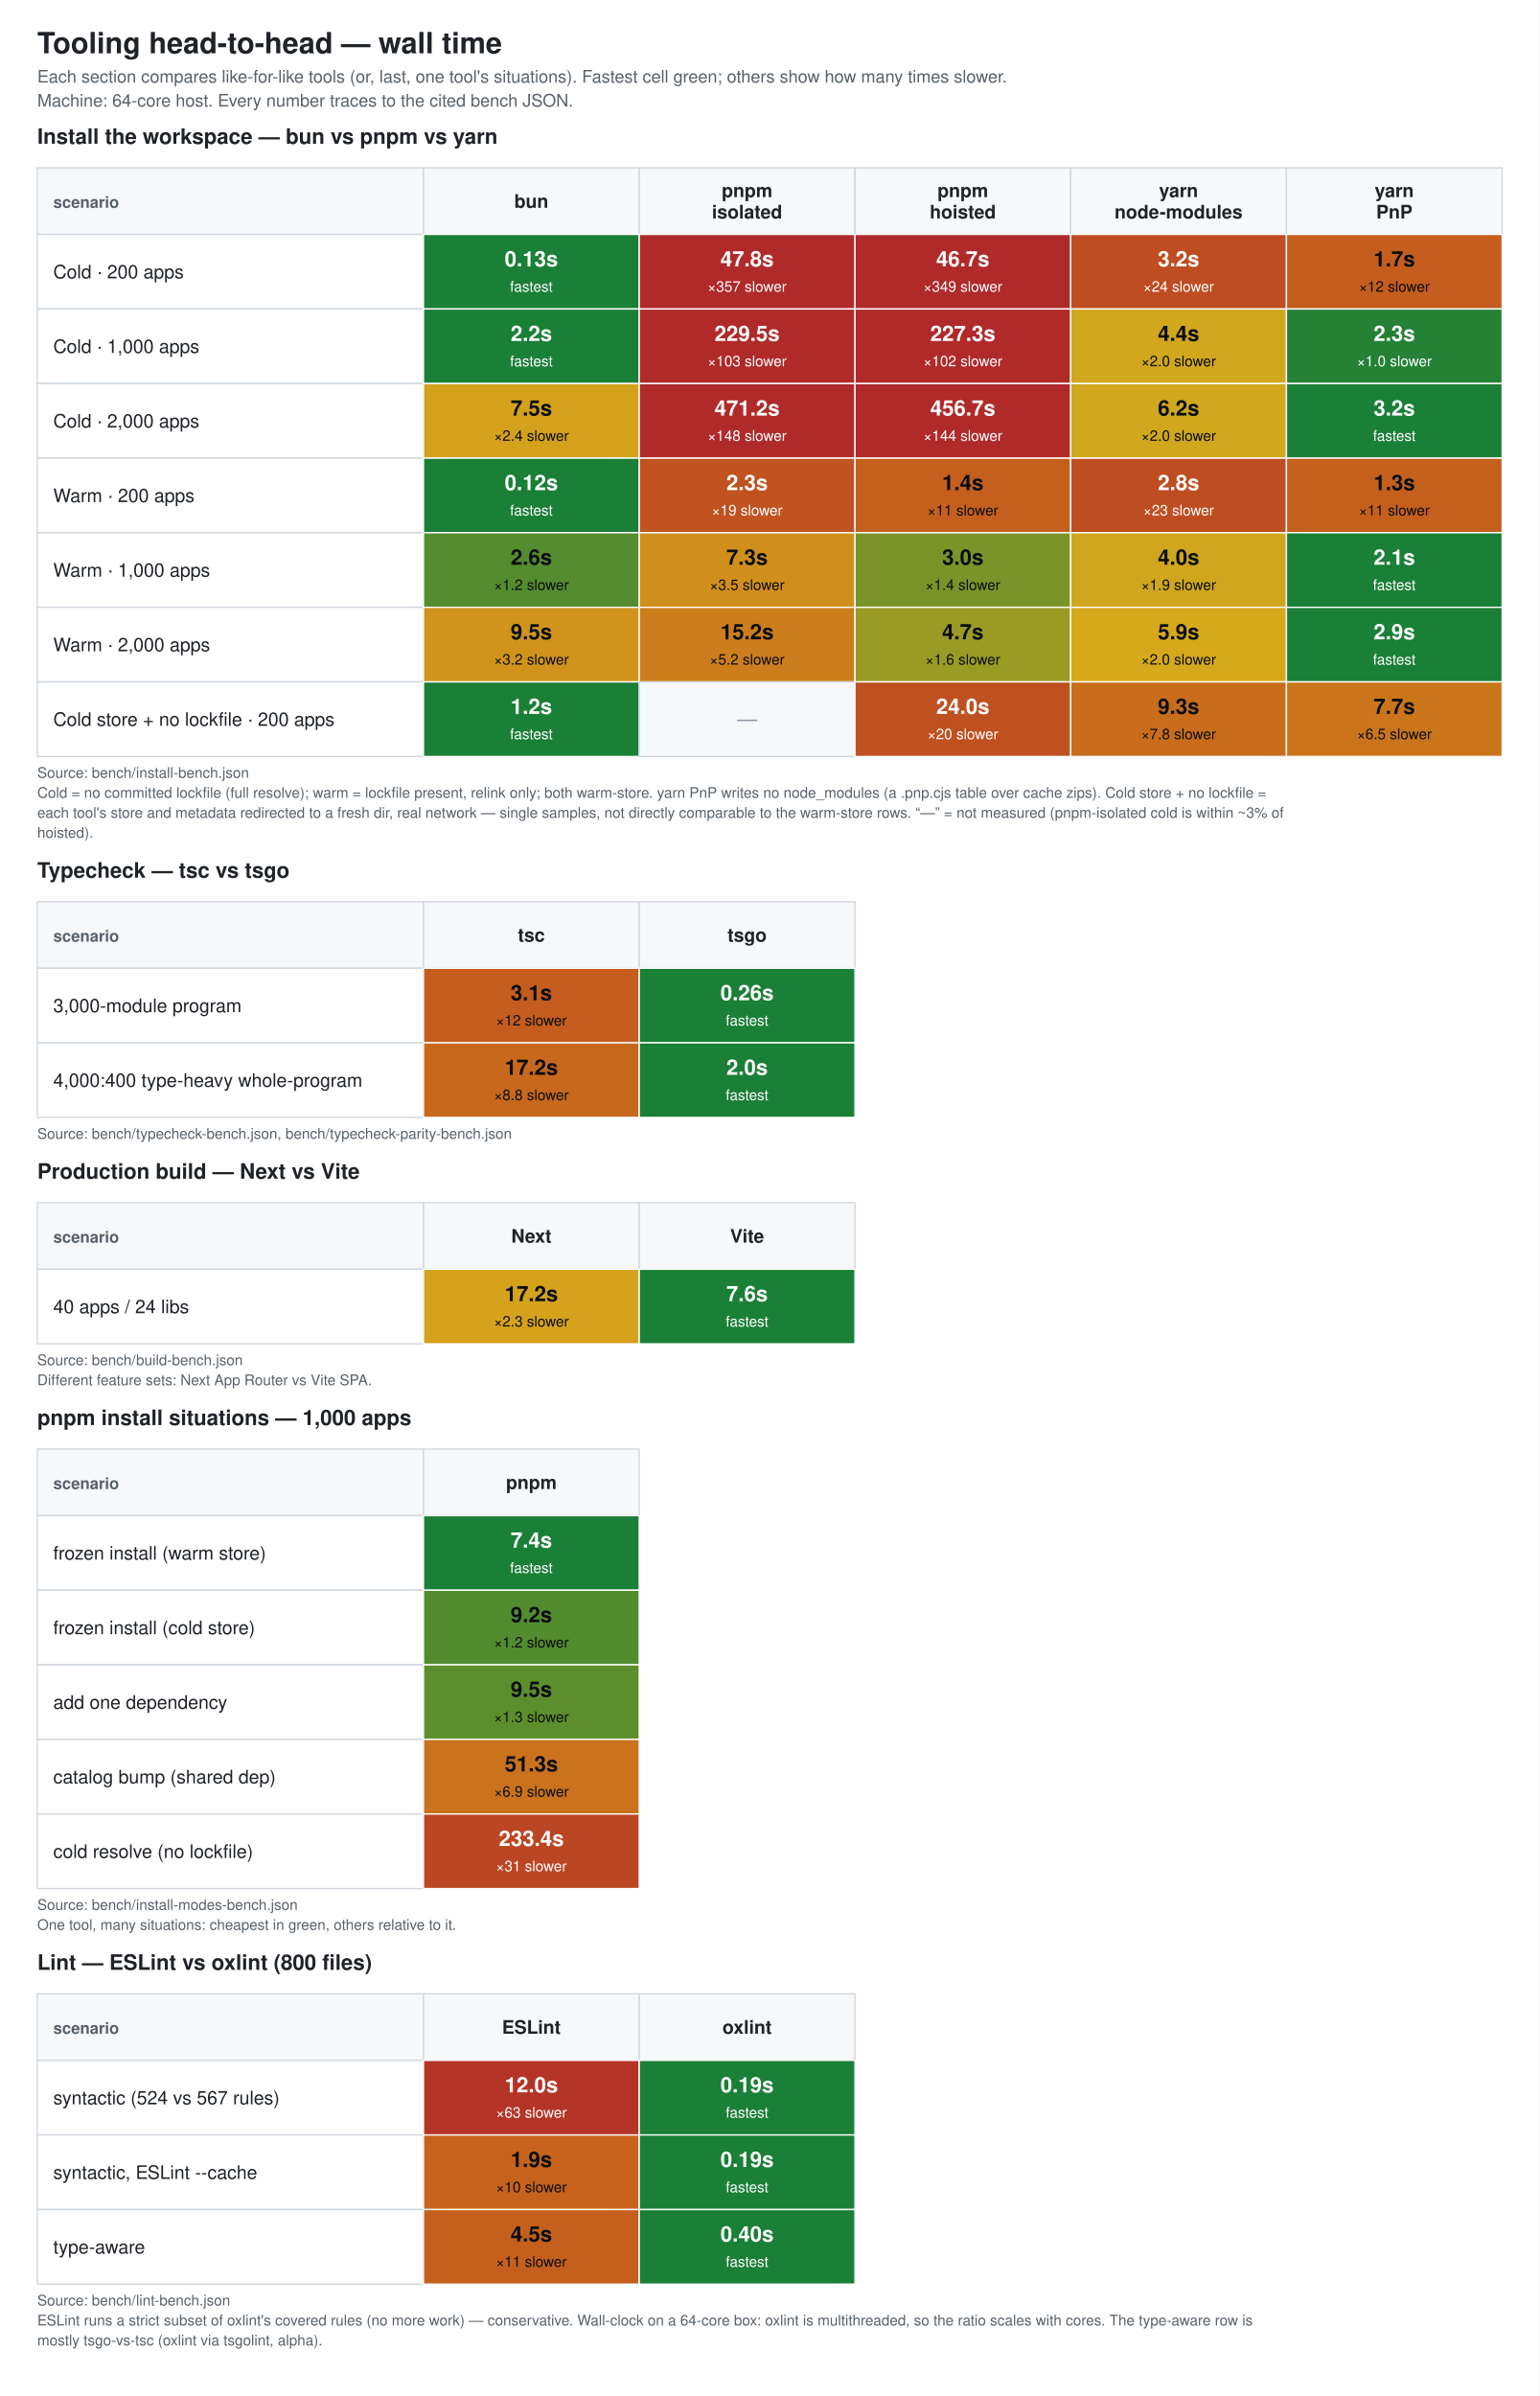
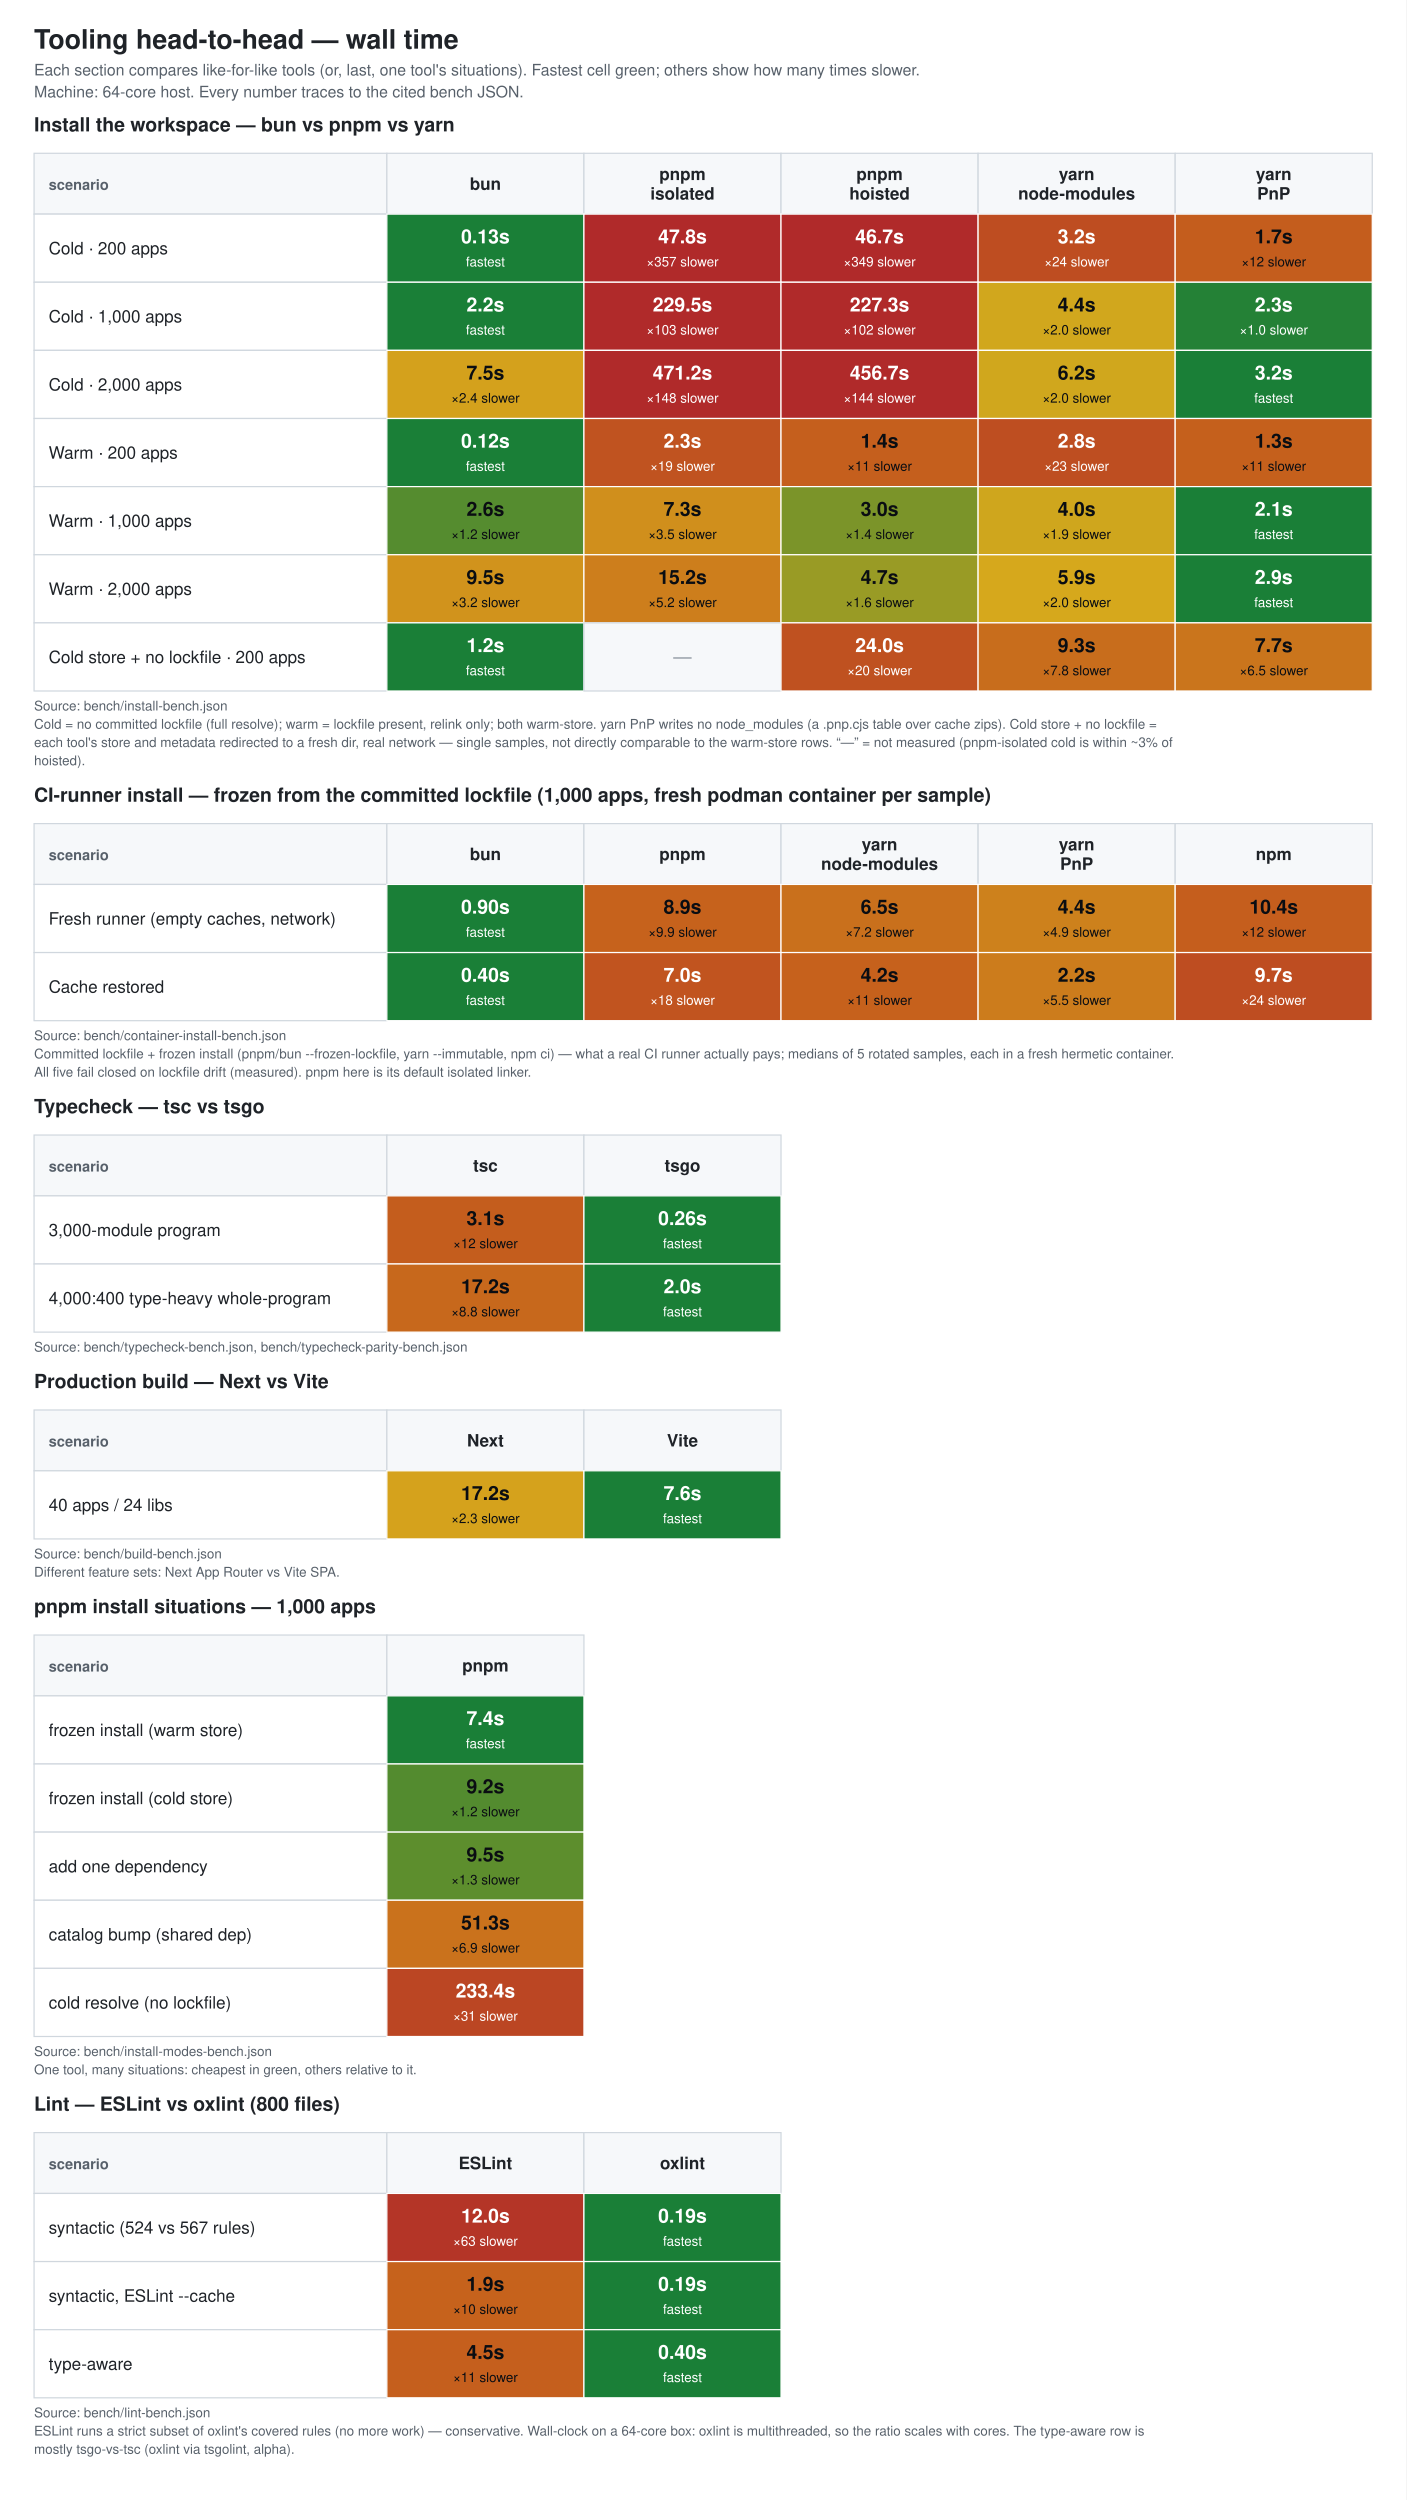
- <svg xmlns="http://www.w3.org/2000/svg" width="1156" height="1799" viewBox="0 0 1156 1799" font-family="-apple-system,BlinkMacSystemFont,Segoe UI,Helvetica,Arial,sans-serif">
-   <rect width="1156" height="1799" fill="#ffffff" />
+ <svg xmlns="http://www.w3.org/2000/svg" width="1156" height="2055" viewBox="0 0 1156 2055" font-family="-apple-system,BlinkMacSystemFont,Segoe UI,Helvetica,Arial,sans-serif">
+   <rect width="1156" height="2055" fill="#ffffff" />
  <text x="28" y="40" font-size="22" font-weight="700" fill="#1f2328">Tooling head-to-head — wall time</text>
  <text x="28" y="62" font-size="13" fill="#57606a">Each section compares like-for-like tools (or, last, one tool's situations). Fastest cell green; others show how many times slower.</text>
  <text x="28" y="80" font-size="13" fill="#57606a">Machine: 64-core host. Every number traces to the cited bench JSON.</text>
  <text x="28" y="108" font-size="16" font-weight="700" fill="#1f2328">Install the workspace — bun vs pnpm vs yarn</text>
  <rect x="28" y="126" width="290" height="50" fill="#f6f8fa" stroke="#d0d7de" />
  <text x="40" y="156" font-size="12" font-weight="600" fill="#57606a">scenario</text>
  <rect x="318" y="126" width="162" height="50" fill="#f6f8fa" stroke="#d0d7de" />
  <text x="399" y="156" font-size="14" font-weight="700" fill="#1f2328" text-anchor="middle">bun</text>
  <rect x="480" y="126" width="162" height="50" fill="#f6f8fa" stroke="#d0d7de" />
  <text x="561" y="148" font-size="14" font-weight="700" fill="#1f2328" text-anchor="middle">pnpm</text>
  <text x="561" y="164" font-size="14" font-weight="700" fill="#1f2328" text-anchor="middle">isolated</text>
  <rect x="642" y="126" width="162" height="50" fill="#f6f8fa" stroke="#d0d7de" />
  <text x="723" y="148" font-size="14" font-weight="700" fill="#1f2328" text-anchor="middle">pnpm</text>
  <text x="723" y="164" font-size="14" font-weight="700" fill="#1f2328" text-anchor="middle">hoisted</text>
  <rect x="804" y="126" width="162" height="50" fill="#f6f8fa" stroke="#d0d7de" />
  <text x="885" y="148" font-size="14" font-weight="700" fill="#1f2328" text-anchor="middle">yarn</text>
  <text x="885" y="164" font-size="14" font-weight="700" fill="#1f2328" text-anchor="middle">node-modules</text>
  <rect x="966" y="126" width="162" height="50" fill="#f6f8fa" stroke="#d0d7de" />
  <text x="1047" y="148" font-size="14" font-weight="700" fill="#1f2328" text-anchor="middle">yarn</text>
  <text x="1047" y="164" font-size="14" font-weight="700" fill="#1f2328" text-anchor="middle">PnP</text>
  <rect x="28" y="176" width="290" height="56" fill="#ffffff" stroke="#d0d7de" />
  <text x="40" y="209" font-size="14" fill="#1f2328">Cold · 200 apps</text>
  <rect x="318" y="176" width="162" height="56" fill="rgb(26,127,55)" stroke="#ffffff" />
  <text x="399" y="200" font-size="16" font-weight="700" fill="#ffffff" text-anchor="middle">0.13s</text>
  <text x="399" y="219" font-size="11" fill="#ffffff" text-anchor="middle">fastest</text>
  <rect x="480" y="176" width="162" height="56" fill="rgb(176,42,42)" stroke="#ffffff" />
  <text x="561" y="200" font-size="16" font-weight="700" fill="#ffffff" text-anchor="middle">47.8s</text>
  <text x="561" y="219" font-size="11" fill="#ffffff" text-anchor="middle">×357 slower</text>
  <rect x="642" y="176" width="162" height="56" fill="rgb(176,42,42)" stroke="#ffffff" />
  <text x="723" y="200" font-size="16" font-weight="700" fill="#ffffff" text-anchor="middle">46.7s</text>
  <text x="723" y="219" font-size="11" fill="#ffffff" text-anchor="middle">×349 slower</text>
  <rect x="804" y="176" width="162" height="56" fill="rgb(190,77,33)" stroke="#ffffff" />
  <text x="885" y="200" font-size="16" font-weight="700" fill="#ffffff" text-anchor="middle">3.2s</text>
  <text x="885" y="219" font-size="11" fill="#ffffff" text-anchor="middle">×24 slower</text>
  <rect x="966" y="176" width="162" height="56" fill="rgb(196,93,29)" stroke="#ffffff" />
  <text x="1047" y="200" font-size="16" font-weight="700" fill="#0a0d12" text-anchor="middle">1.7s</text>
  <text x="1047" y="219" font-size="11" fill="#0a0d12" text-anchor="middle">×12 slower</text>
  <rect x="28" y="232" width="290" height="56" fill="#ffffff" stroke="#d0d7de" />
  <text x="40" y="265" font-size="14" fill="#1f2328">Cold · 1,000 apps</text>
  <rect x="318" y="232" width="162" height="56" fill="rgb(26,127,55)" stroke="#ffffff" />
  <text x="399" y="256" font-size="16" font-weight="700" fill="#ffffff" text-anchor="middle">2.2s</text>
  <text x="399" y="275" font-size="11" fill="#ffffff" text-anchor="middle">fastest</text>
  <rect x="480" y="232" width="162" height="56" fill="rgb(176,42,42)" stroke="#ffffff" />
  <text x="561" y="256" font-size="16" font-weight="700" fill="#ffffff" text-anchor="middle">229.5s</text>
  <text x="561" y="275" font-size="11" fill="#ffffff" text-anchor="middle">×103 slower</text>
  <rect x="642" y="232" width="162" height="56" fill="rgb(176,42,42)" stroke="#ffffff" />
  <text x="723" y="256" font-size="16" font-weight="700" fill="#ffffff" text-anchor="middle">227.3s</text>
  <text x="723" y="275" font-size="11" fill="#ffffff" text-anchor="middle">×102 slower</text>
  <rect x="804" y="232" width="162" height="56" fill="rgb(209,167,29)" stroke="#ffffff" />
  <text x="885" y="256" font-size="16" font-weight="700" fill="#0a0d12" text-anchor="middle">4.4s</text>
  <text x="885" y="275" font-size="11" fill="#0a0d12" text-anchor="middle">×2.0 slower</text>
  <rect x="966" y="232" width="162" height="56" fill="rgb(36,129,54)" stroke="#ffffff" />
  <text x="1047" y="256" font-size="16" font-weight="700" fill="#ffffff" text-anchor="middle">2.3s</text>
  <text x="1047" y="275" font-size="11" fill="#ffffff" text-anchor="middle">×1.0 slower</text>
  <rect x="28" y="288" width="290" height="56" fill="#ffffff" stroke="#d0d7de" />
  <text x="40" y="321" font-size="14" fill="#1f2328">Cold · 2,000 apps</text>
  <rect x="318" y="288" width="162" height="56" fill="rgb(212,161,28)" stroke="#ffffff" />
  <text x="399" y="312" font-size="16" font-weight="700" fill="#0a0d12" text-anchor="middle">7.5s</text>
  <text x="399" y="331" font-size="11" fill="#0a0d12" text-anchor="middle">×2.4 slower</text>
  <rect x="480" y="288" width="162" height="56" fill="rgb(176,42,42)" stroke="#ffffff" />
  <text x="561" y="312" font-size="16" font-weight="700" fill="#ffffff" text-anchor="middle">471.2s</text>
  <text x="561" y="331" font-size="11" fill="#ffffff" text-anchor="middle">×148 slower</text>
  <rect x="642" y="288" width="162" height="56" fill="rgb(176,42,42)" stroke="#ffffff" />
  <text x="723" y="312" font-size="16" font-weight="700" fill="#ffffff" text-anchor="middle">456.7s</text>
  <text x="723" y="331" font-size="11" fill="#ffffff" text-anchor="middle">×144 slower</text>
  <rect x="804" y="288" width="162" height="56" fill="rgb(208,167,29)" stroke="#ffffff" />
  <text x="885" y="312" font-size="16" font-weight="700" fill="#0a0d12" text-anchor="middle">6.2s</text>
  <text x="885" y="331" font-size="11" fill="#0a0d12" text-anchor="middle">×2.0 slower</text>
  <rect x="966" y="288" width="162" height="56" fill="rgb(26,127,55)" stroke="#ffffff" />
  <text x="1047" y="312" font-size="16" font-weight="700" fill="#ffffff" text-anchor="middle">3.2s</text>
  <text x="1047" y="331" font-size="11" fill="#ffffff" text-anchor="middle">fastest</text>
  <rect x="28" y="344" width="290" height="56" fill="#ffffff" stroke="#d0d7de" />
  <text x="40" y="377" font-size="14" fill="#1f2328">Warm · 200 apps</text>
  <rect x="318" y="344" width="162" height="56" fill="rgb(26,127,55)" stroke="#ffffff" />
  <text x="399" y="368" font-size="16" font-weight="700" fill="#ffffff" text-anchor="middle">0.12s</text>
  <text x="399" y="387" font-size="11" fill="#ffffff" text-anchor="middle">fastest</text>
  <rect x="480" y="344" width="162" height="56" fill="rgb(192,83,32)" stroke="#ffffff" />
  <text x="561" y="368" font-size="16" font-weight="700" fill="#ffffff" text-anchor="middle">2.3s</text>
  <text x="561" y="387" font-size="11" fill="#ffffff" text-anchor="middle">×19 slower</text>
  <rect x="642" y="344" width="162" height="56" fill="rgb(197,95,29)" stroke="#ffffff" />
  <text x="723" y="368" font-size="16" font-weight="700" fill="#0a0d12" text-anchor="middle">1.4s</text>
  <text x="723" y="387" font-size="11" fill="#0a0d12" text-anchor="middle">×11 slower</text>
  <rect x="804" y="344" width="162" height="56" fill="rgb(190,78,33)" stroke="#ffffff" />
  <text x="885" y="368" font-size="16" font-weight="700" fill="#ffffff" text-anchor="middle">2.8s</text>
  <text x="885" y="387" font-size="11" fill="#ffffff" text-anchor="middle">×23 slower</text>
  <rect x="966" y="344" width="162" height="56" fill="rgb(197,96,28)" stroke="#ffffff" />
  <text x="1047" y="368" font-size="16" font-weight="700" fill="#0a0d12" text-anchor="middle">1.3s</text>
  <text x="1047" y="387" font-size="11" fill="#0a0d12" text-anchor="middle">×11 slower</text>
  <rect x="28" y="400" width="290" height="56" fill="#ffffff" stroke="#d0d7de" />
  <text x="40" y="433" font-size="14" fill="#1f2328">Warm · 1,000 apps</text>
  <rect x="318" y="400" width="162" height="56" fill="rgb(85,140,47)" stroke="#ffffff" />
  <text x="399" y="424" font-size="16" font-weight="700" fill="#0a0d12" text-anchor="middle">2.6s</text>
  <text x="399" y="443" font-size="11" fill="#0a0d12" text-anchor="middle">×1.2 slower</text>
  <rect x="480" y="400" width="162" height="56" fill="rgb(208,143,28)" stroke="#ffffff" />
  <text x="561" y="424" font-size="16" font-weight="700" fill="#0a0d12" text-anchor="middle">7.3s</text>
  <text x="561" y="443" font-size="11" fill="#0a0d12" text-anchor="middle">×3.5 slower</text>
  <rect x="642" y="400" width="162" height="56" fill="rgb(123,148,41)" stroke="#ffffff" />
  <text x="723" y="424" font-size="16" font-weight="700" fill="#0a0d12" text-anchor="middle">3.0s</text>
  <text x="723" y="443" font-size="11" fill="#0a0d12" text-anchor="middle">×1.4 slower</text>
  <rect x="804" y="400" width="162" height="56" fill="rgb(207,166,29)" stroke="#ffffff" />
  <text x="885" y="424" font-size="16" font-weight="700" fill="#0a0d12" text-anchor="middle">4.0s</text>
  <text x="885" y="443" font-size="11" fill="#0a0d12" text-anchor="middle">×1.9 slower</text>
  <rect x="966" y="400" width="162" height="56" fill="rgb(26,127,55)" stroke="#ffffff" />
  <text x="1047" y="424" font-size="16" font-weight="700" fill="#ffffff" text-anchor="middle">2.1s</text>
  <text x="1047" y="443" font-size="11" fill="#ffffff" text-anchor="middle">fastest</text>
  <rect x="28" y="456" width="290" height="56" fill="#ffffff" stroke="#d0d7de" />
  <text x="40" y="489" font-size="14" fill="#1f2328">Warm · 2,000 apps</text>
  <rect x="318" y="456" width="162" height="56" fill="rgb(209,147,28)" stroke="#ffffff" />
  <text x="399" y="480" font-size="16" font-weight="700" fill="#0a0d12" text-anchor="middle">9.5s</text>
  <text x="399" y="499" font-size="11" fill="#0a0d12" text-anchor="middle">×3.2 slower</text>
  <rect x="480" y="456" width="162" height="56" fill="rgb(205,126,28)" stroke="#ffffff" />
  <text x="561" y="480" font-size="16" font-weight="700" fill="#0a0d12" text-anchor="middle">15.2s</text>
  <text x="561" y="499" font-size="11" fill="#0a0d12" text-anchor="middle">×5.2 slower</text>
  <rect x="642" y="456" width="162" height="56" fill="rgb(153,155,37)" stroke="#ffffff" />
  <text x="723" y="480" font-size="16" font-weight="700" fill="#0a0d12" text-anchor="middle">4.7s</text>
  <text x="723" y="499" font-size="11" fill="#0a0d12" text-anchor="middle">×1.6 slower</text>
  <rect x="804" y="456" width="162" height="56" fill="rgb(214,168,28)" stroke="#ffffff" />
  <text x="885" y="480" font-size="16" font-weight="700" fill="#0a0d12" text-anchor="middle">5.9s</text>
  <text x="885" y="499" font-size="11" fill="#0a0d12" text-anchor="middle">×2.0 slower</text>
  <rect x="966" y="456" width="162" height="56" fill="rgb(26,127,55)" stroke="#ffffff" />
  <text x="1047" y="480" font-size="16" font-weight="700" fill="#ffffff" text-anchor="middle">2.9s</text>
  <text x="1047" y="499" font-size="11" fill="#ffffff" text-anchor="middle">fastest</text>
  <rect x="28" y="512" width="290" height="56" fill="#ffffff" stroke="#d0d7de" />
  <text x="40" y="545" font-size="14" fill="#1f2328">Cold store + no lockfile · 200 apps</text>
  <rect x="318" y="512" width="162" height="56" fill="rgb(26,127,55)" stroke="#ffffff" />
  <text x="399" y="536" font-size="16" font-weight="700" fill="#ffffff" text-anchor="middle">1.2s</text>
  <text x="399" y="555" font-size="11" fill="#ffffff" text-anchor="middle">fastest</text>
  <rect x="480" y="512" width="162" height="56" fill="#f6f8fa" stroke="#d0d7de" />
  <text x="561" y="545" font-size="15" fill="#8c959f" text-anchor="middle">—</text>
  <rect x="642" y="512" width="162" height="56" fill="rgb(191,81,32)" stroke="#ffffff" />
  <text x="723" y="536" font-size="16" font-weight="700" fill="#ffffff" text-anchor="middle">24.0s</text>
  <text x="723" y="555" font-size="11" fill="#ffffff" text-anchor="middle">×20 slower</text>
  <rect x="804" y="512" width="162" height="56" fill="rgb(200,109,28)" stroke="#ffffff" />
  <text x="885" y="536" font-size="16" font-weight="700" fill="#0a0d12" text-anchor="middle">9.3s</text>
  <text x="885" y="555" font-size="11" fill="#0a0d12" text-anchor="middle">×7.8 slower</text>
  <rect x="966" y="512" width="162" height="56" fill="rgb(202,117,28)" stroke="#ffffff" />
  <text x="1047" y="536" font-size="16" font-weight="700" fill="#0a0d12" text-anchor="middle">7.7s</text>
  <text x="1047" y="555" font-size="11" fill="#0a0d12" text-anchor="middle">×6.5 slower</text>
  <text x="28" y="584" font-size="11" fill="#57606a">Source: bench/install-bench.json</text>
  <text x="28" y="599" font-size="11" fill="#57606a">Cold = no committed lockfile (full resolve); warm = lockfile present, relink only; both warm-store. yarn PnP writes no node_modules (a .pnp.cjs table over cache zips). Cold store + no lockfile =</text>
  <text x="28" y="614" font-size="11" fill="#57606a">each tool's store and metadata redirected to a fresh dir, real network — single samples, not directly comparable to the warm-store rows. “—” = not measured (pnpm-isolated cold is within ~3% of</text>
  <text x="28" y="629" font-size="11" fill="#57606a">hoisted).</text>
-   <text x="28" y="659" font-size="16" font-weight="700" fill="#1f2328">Typecheck — tsc vs tsgo</text>
+   <text x="28" y="659" font-size="16" font-weight="700" fill="#1f2328">CI-runner install — frozen from the committed lockfile (1,000 apps, fresh podman container per sample)</text>
  <rect x="28" y="677" width="290" height="50" fill="#f6f8fa" stroke="#d0d7de" />
  <text x="40" y="707" font-size="12" font-weight="600" fill="#57606a">scenario</text>
  <rect x="318" y="677" width="162" height="50" fill="#f6f8fa" stroke="#d0d7de" />
-   <text x="399" y="707" font-size="14" font-weight="700" fill="#1f2328" text-anchor="middle">tsc</text>
+   <text x="399" y="707" font-size="14" font-weight="700" fill="#1f2328" text-anchor="middle">bun</text>
  <rect x="480" y="677" width="162" height="50" fill="#f6f8fa" stroke="#d0d7de" />
-   <text x="561" y="707" font-size="14" font-weight="700" fill="#1f2328" text-anchor="middle">tsgo</text>
+   <text x="561" y="707" font-size="14" font-weight="700" fill="#1f2328" text-anchor="middle">pnpm</text>
+   <rect x="642" y="677" width="162" height="50" fill="#f6f8fa" stroke="#d0d7de" />
+   <text x="723" y="699" font-size="14" font-weight="700" fill="#1f2328" text-anchor="middle">yarn</text>
+   <text x="723" y="715" font-size="14" font-weight="700" fill="#1f2328" text-anchor="middle">node-modules</text>
+   <rect x="804" y="677" width="162" height="50" fill="#f6f8fa" stroke="#d0d7de" />
+   <text x="885" y="699" font-size="14" font-weight="700" fill="#1f2328" text-anchor="middle">yarn</text>
+   <text x="885" y="715" font-size="14" font-weight="700" fill="#1f2328" text-anchor="middle">PnP</text>
+   <rect x="966" y="677" width="162" height="50" fill="#f6f8fa" stroke="#d0d7de" />
+   <text x="1047" y="707" font-size="14" font-weight="700" fill="#1f2328" text-anchor="middle">npm</text>
  <rect x="28" y="727" width="290" height="56" fill="#ffffff" stroke="#d0d7de" />
-   <text x="40" y="760" font-size="14" fill="#1f2328">3,000-module program</text>
-   <rect x="318" y="727" width="162" height="56" fill="rgb(196,93,29)" stroke="#ffffff" />
-   <text x="399" y="751" font-size="16" font-weight="700" fill="#0a0d12" text-anchor="middle">3.1s</text>
-   <text x="399" y="770" font-size="11" fill="#0a0d12" text-anchor="middle">×12 slower</text>
-   <rect x="480" y="727" width="162" height="56" fill="rgb(26,127,55)" stroke="#ffffff" />
-   <text x="561" y="751" font-size="16" font-weight="700" fill="#ffffff" text-anchor="middle">0.26s</text>
-   <text x="561" y="770" font-size="11" fill="#ffffff" text-anchor="middle">fastest</text>
+   <text x="40" y="760" font-size="14" fill="#1f2328">Fresh runner (empty caches, network)</text>
+   <rect x="318" y="727" width="162" height="56" fill="rgb(26,127,55)" stroke="#ffffff" />
+   <text x="399" y="751" font-size="16" font-weight="700" fill="#ffffff" text-anchor="middle">0.90s</text>
+   <text x="399" y="770" font-size="11" fill="#ffffff" text-anchor="middle">fastest</text>
+   <rect x="480" y="727" width="162" height="56" fill="rgb(198,98,28)" stroke="#ffffff" />
+   <text x="561" y="751" font-size="16" font-weight="700" fill="#0a0d12" text-anchor="middle">8.9s</text>
+   <text x="561" y="770" font-size="11" fill="#0a0d12" text-anchor="middle">×9.9 slower</text>
+   <rect x="642" y="727" width="162" height="56" fill="rgb(201,112,28)" stroke="#ffffff" />
+   <text x="723" y="751" font-size="16" font-weight="700" fill="#0a0d12" text-anchor="middle">6.5s</text>
+   <text x="723" y="770" font-size="11" fill="#0a0d12" text-anchor="middle">×7.2 slower</text>
+   <rect x="804" y="727" width="162" height="56" fill="rgb(205,129,28)" stroke="#ffffff" />
+   <text x="885" y="751" font-size="16" font-weight="700" fill="#0a0d12" text-anchor="middle">4.4s</text>
+   <text x="885" y="770" font-size="11" fill="#0a0d12" text-anchor="middle">×4.9 slower</text>
+   <rect x="966" y="727" width="162" height="56" fill="rgb(197,94,29)" stroke="#ffffff" />
+   <text x="1047" y="751" font-size="16" font-weight="700" fill="#0a0d12" text-anchor="middle">10.4s</text>
+   <text x="1047" y="770" font-size="11" fill="#0a0d12" text-anchor="middle">×12 slower</text>
  <rect x="28" y="783" width="290" height="56" fill="#ffffff" stroke="#d0d7de" />
-   <text x="40" y="816" font-size="14" fill="#1f2328">4,000:400 type-heavy whole-program</text>
-   <rect x="318" y="783" width="162" height="56" fill="rgb(199,104,28)" stroke="#ffffff" />
-   <text x="399" y="807" font-size="16" font-weight="700" fill="#0a0d12" text-anchor="middle">17.2s</text>
-   <text x="399" y="826" font-size="11" fill="#0a0d12" text-anchor="middle">×8.8 slower</text>
-   <rect x="480" y="783" width="162" height="56" fill="rgb(26,127,55)" stroke="#ffffff" />
-   <text x="561" y="807" font-size="16" font-weight="700" fill="#ffffff" text-anchor="middle">2.0s</text>
-   <text x="561" y="826" font-size="11" fill="#ffffff" text-anchor="middle">fastest</text>
-   <text x="28" y="855" font-size="11" fill="#57606a">Source: bench/typecheck-bench.json, bench/typecheck-parity-bench.json</text>
-   <text x="28" y="885" font-size="16" font-weight="700" fill="#1f2328">Production build — Next vs Vite</text>
-   <rect x="28" y="903" width="290" height="50" fill="#f6f8fa" stroke="#d0d7de" />
-   <text x="40" y="933" font-size="12" font-weight="600" fill="#57606a">scenario</text>
-   <rect x="318" y="903" width="162" height="50" fill="#f6f8fa" stroke="#d0d7de" />
-   <text x="399" y="933" font-size="14" font-weight="700" fill="#1f2328" text-anchor="middle">Next</text>
-   <rect x="480" y="903" width="162" height="50" fill="#f6f8fa" stroke="#d0d7de" />
-   <text x="561" y="933" font-size="14" font-weight="700" fill="#1f2328" text-anchor="middle">Vite</text>
-   <rect x="28" y="953" width="290" height="56" fill="#ffffff" stroke="#d0d7de" />
-   <text x="40" y="986" font-size="14" fill="#1f2328">40 apps / 24 libs</text>
-   <rect x="318" y="953" width="162" height="56" fill="rgb(213,162,28)" stroke="#ffffff" />
-   <text x="399" y="977" font-size="16" font-weight="700" fill="#0a0d12" text-anchor="middle">17.2s</text>
-   <text x="399" y="996" font-size="11" fill="#0a0d12" text-anchor="middle">×2.3 slower</text>
-   <rect x="480" y="953" width="162" height="56" fill="rgb(26,127,55)" stroke="#ffffff" />
-   <text x="561" y="977" font-size="16" font-weight="700" fill="#ffffff" text-anchor="middle">7.6s</text>
-   <text x="561" y="996" font-size="11" fill="#ffffff" text-anchor="middle">fastest</text>
-   <text x="28" y="1025" font-size="11" fill="#57606a">Source: bench/build-bench.json</text>
-   <text x="28" y="1040" font-size="11" fill="#57606a">Different feature sets: Next App Router vs Vite SPA.</text>
-   <text x="28" y="1070" font-size="16" font-weight="700" fill="#1f2328">pnpm install situations — 1,000 apps</text>
-   <rect x="28" y="1088" width="290" height="50" fill="#f6f8fa" stroke="#d0d7de" />
-   <text x="40" y="1118" font-size="12" font-weight="600" fill="#57606a">scenario</text>
-   <rect x="318" y="1088" width="162" height="50" fill="#f6f8fa" stroke="#d0d7de" />
-   <text x="399" y="1118" font-size="14" font-weight="700" fill="#1f2328" text-anchor="middle">pnpm</text>
-   <rect x="28" y="1138" width="290" height="56" fill="#ffffff" stroke="#d0d7de" />
-   <text x="40" y="1171" font-size="14" fill="#1f2328">frozen install (warm store)</text>
-   <rect x="318" y="1138" width="162" height="56" fill="rgb(26,127,55)" stroke="#ffffff" />
-   <text x="399" y="1162" font-size="16" font-weight="700" fill="#ffffff" text-anchor="middle">7.4s</text>
-   <text x="399" y="1181" font-size="11" fill="#ffffff" text-anchor="middle">fastest</text>
-   <rect x="28" y="1194" width="290" height="56" fill="#ffffff" stroke="#d0d7de" />
-   <text x="40" y="1227" font-size="14" fill="#1f2328">frozen install (cold store)</text>
-   <rect x="318" y="1194" width="162" height="56" fill="rgb(83,139,47)" stroke="#ffffff" />
-   <text x="399" y="1218" font-size="16" font-weight="700" fill="#0a0d12" text-anchor="middle">9.2s</text>
-   <text x="399" y="1237" font-size="11" fill="#0a0d12" text-anchor="middle">×1.2 slower</text>
-   <rect x="28" y="1250" width="290" height="56" fill="#ffffff" stroke="#d0d7de" />
-   <text x="40" y="1283" font-size="14" fill="#1f2328">add one dependency</text>
-   <rect x="318" y="1250" width="162" height="56" fill="rgb(93,142,45)" stroke="#ffffff" />
-   <text x="399" y="1274" font-size="16" font-weight="700" fill="#0a0d12" text-anchor="middle">9.5s</text>
-   <text x="399" y="1293" font-size="11" fill="#0a0d12" text-anchor="middle">×1.3 slower</text>
-   <rect x="28" y="1306" width="290" height="56" fill="#ffffff" stroke="#d0d7de" />
-   <text x="40" y="1339" font-size="14" fill="#1f2328">catalog bump (shared dep)</text>
-   <rect x="318" y="1306" width="162" height="56" fill="rgb(202,114,28)" stroke="#ffffff" />
-   <text x="399" y="1330" font-size="16" font-weight="700" fill="#0a0d12" text-anchor="middle">51.3s</text>
-   <text x="399" y="1349" font-size="11" fill="#0a0d12" text-anchor="middle">×6.9 slower</text>
-   <rect x="28" y="1362" width="290" height="56" fill="#ffffff" stroke="#d0d7de" />
-   <text x="40" y="1395" font-size="14" fill="#1f2328">cold resolve (no lockfile)</text>
-   <rect x="318" y="1362" width="162" height="56" fill="rgb(187,70,35)" stroke="#ffffff" />
-   <text x="399" y="1386" font-size="16" font-weight="700" fill="#ffffff" text-anchor="middle">233.4s</text>
-   <text x="399" y="1405" font-size="11" fill="#ffffff" text-anchor="middle">×31 slower</text>
-   <text x="28" y="1434" font-size="11" fill="#57606a">Source: bench/install-modes-bench.json</text>
-   <text x="28" y="1449" font-size="11" fill="#57606a">One tool, many situations: cheapest in green, others relative to it.</text>
-   <text x="28" y="1479" font-size="16" font-weight="700" fill="#1f2328">Lint — ESLint vs oxlint (800 files)</text>
-   <rect x="28" y="1497" width="290" height="50" fill="#f6f8fa" stroke="#d0d7de" />
-   <text x="40" y="1527" font-size="12" font-weight="600" fill="#57606a">scenario</text>
-   <rect x="318" y="1497" width="162" height="50" fill="#f6f8fa" stroke="#d0d7de" />
-   <text x="399" y="1527" font-size="14" font-weight="700" fill="#1f2328" text-anchor="middle">ESLint</text>
-   <rect x="480" y="1497" width="162" height="50" fill="#f6f8fa" stroke="#d0d7de" />
-   <text x="561" y="1527" font-size="14" font-weight="700" fill="#1f2328" text-anchor="middle">oxlint</text>
-   <rect x="28" y="1547" width="290" height="56" fill="#ffffff" stroke="#d0d7de" />
-   <text x="40" y="1580" font-size="14" fill="#1f2328">syntactic (524 vs 567 rules)</text>
-   <rect x="318" y="1547" width="162" height="56" fill="rgb(180,53,39)" stroke="#ffffff" />
-   <text x="399" y="1571" font-size="16" font-weight="700" fill="#ffffff" text-anchor="middle">12.0s</text>
-   <text x="399" y="1590" font-size="11" fill="#ffffff" text-anchor="middle">×63 slower</text>
-   <rect x="480" y="1547" width="162" height="56" fill="rgb(26,127,55)" stroke="#ffffff" />
-   <text x="561" y="1571" font-size="16" font-weight="700" fill="#ffffff" text-anchor="middle">0.19s</text>
-   <text x="561" y="1590" font-size="11" fill="#ffffff" text-anchor="middle">fastest</text>
-   <rect x="28" y="1603" width="290" height="56" fill="#ffffff" stroke="#d0d7de" />
-   <text x="40" y="1636" font-size="14" fill="#1f2328">syntactic, ESLint --cache</text>
-   <rect x="318" y="1603" width="162" height="56" fill="rgb(198,98,28)" stroke="#ffffff" />
-   <text x="399" y="1627" font-size="16" font-weight="700" fill="#0a0d12" text-anchor="middle">1.9s</text>
-   <text x="399" y="1646" font-size="11" fill="#0a0d12" text-anchor="middle">×10 slower</text>
-   <rect x="480" y="1603" width="162" height="56" fill="rgb(26,127,55)" stroke="#ffffff" />
-   <text x="561" y="1627" font-size="16" font-weight="700" fill="#ffffff" text-anchor="middle">0.19s</text>
-   <text x="561" y="1646" font-size="11" fill="#ffffff" text-anchor="middle">fastest</text>
-   <rect x="28" y="1659" width="290" height="56" fill="#ffffff" stroke="#d0d7de" />
-   <text x="40" y="1692" font-size="14" fill="#1f2328">type-aware</text>
-   <rect x="318" y="1659" width="162" height="56" fill="rgb(197,95,29)" stroke="#ffffff" />
-   <text x="399" y="1683" font-size="16" font-weight="700" fill="#0a0d12" text-anchor="middle">4.5s</text>
-   <text x="399" y="1702" font-size="11" fill="#0a0d12" text-anchor="middle">×11 slower</text>
-   <rect x="480" y="1659" width="162" height="56" fill="rgb(26,127,55)" stroke="#ffffff" />
-   <text x="561" y="1683" font-size="16" font-weight="700" fill="#ffffff" text-anchor="middle">0.40s</text>
-   <text x="561" y="1702" font-size="11" fill="#ffffff" text-anchor="middle">fastest</text>
-   <text x="28" y="1731" font-size="11" fill="#57606a">Source: bench/lint-bench.json</text>
-   <text x="28" y="1746" font-size="11" fill="#57606a">ESLint runs a strict subset of oxlint's covered rules (no more work) — conservative. Wall-clock on a 64-core box: oxlint is multithreaded, so the ratio scales with cores. The type-aware row is</text>
-   <text x="28" y="1761" font-size="11" fill="#57606a">mostly tsgo-vs-tsc (oxlint via tsgolint, alpha).</text>
+   <text x="40" y="816" font-size="14" fill="#1f2328">Cache restored</text>
+   <rect x="318" y="783" width="162" height="56" fill="rgb(26,127,55)" stroke="#ffffff" />
+   <text x="399" y="807" font-size="16" font-weight="700" fill="#ffffff" text-anchor="middle">0.40s</text>
+   <text x="399" y="826" font-size="11" fill="#ffffff" text-anchor="middle">fastest</text>
+   <rect x="480" y="783" width="162" height="56" fill="rgb(193,84,31)" stroke="#ffffff" />
+   <text x="561" y="807" font-size="16" font-weight="700" fill="#ffffff" text-anchor="middle">7.0s</text>
+   <text x="561" y="826" font-size="11" fill="#ffffff" text-anchor="middle">×18 slower</text>
+   <rect x="642" y="783" width="162" height="56" fill="rgb(198,97,28)" stroke="#ffffff" />
+   <text x="723" y="807" font-size="16" font-weight="700" fill="#0a0d12" text-anchor="middle">4.2s</text>
+   <text x="723" y="826" font-size="11" fill="#0a0d12" text-anchor="middle">×11 slower</text>
+   <rect x="804" y="783" width="162" height="56" fill="rgb(204,124,28)" stroke="#ffffff" />
+   <text x="885" y="807" font-size="16" font-weight="700" fill="#0a0d12" text-anchor="middle">2.2s</text>
+   <text x="885" y="826" font-size="11" fill="#0a0d12" text-anchor="middle">×5.5 slower</text>
+   <rect x="966" y="783" width="162" height="56" fill="rgb(190,77,33)" stroke="#ffffff" />
+   <text x="1047" y="807" font-size="16" font-weight="700" fill="#ffffff" text-anchor="middle">9.7s</text>
+   <text x="1047" y="826" font-size="11" fill="#ffffff" text-anchor="middle">×24 slower</text>
+   <text x="28" y="855" font-size="11" fill="#57606a">Source: bench/container-install-bench.json</text>
+   <text x="28" y="870" font-size="11" fill="#57606a">Committed lockfile + frozen install (pnpm/bun --frozen-lockfile, yarn --immutable, npm ci) — what a real CI runner actually pays; medians of 5 rotated samples, each in a fresh hermetic container.</text>
+   <text x="28" y="885" font-size="11" fill="#57606a">All five fail closed on lockfile drift (measured). pnpm here is its default isolated linker.</text>
+   <text x="28" y="915" font-size="16" font-weight="700" fill="#1f2328">Typecheck — tsc vs tsgo</text>
+   <rect x="28" y="933" width="290" height="50" fill="#f6f8fa" stroke="#d0d7de" />
+   <text x="40" y="963" font-size="12" font-weight="600" fill="#57606a">scenario</text>
+   <rect x="318" y="933" width="162" height="50" fill="#f6f8fa" stroke="#d0d7de" />
+   <text x="399" y="963" font-size="14" font-weight="700" fill="#1f2328" text-anchor="middle">tsc</text>
+   <rect x="480" y="933" width="162" height="50" fill="#f6f8fa" stroke="#d0d7de" />
+   <text x="561" y="963" font-size="14" font-weight="700" fill="#1f2328" text-anchor="middle">tsgo</text>
+   <rect x="28" y="983" width="290" height="56" fill="#ffffff" stroke="#d0d7de" />
+   <text x="40" y="1016" font-size="14" fill="#1f2328">3,000-module program</text>
+   <rect x="318" y="983" width="162" height="56" fill="rgb(196,93,29)" stroke="#ffffff" />
+   <text x="399" y="1007" font-size="16" font-weight="700" fill="#0a0d12" text-anchor="middle">3.1s</text>
+   <text x="399" y="1026" font-size="11" fill="#0a0d12" text-anchor="middle">×12 slower</text>
+   <rect x="480" y="983" width="162" height="56" fill="rgb(26,127,55)" stroke="#ffffff" />
+   <text x="561" y="1007" font-size="16" font-weight="700" fill="#ffffff" text-anchor="middle">0.26s</text>
+   <text x="561" y="1026" font-size="11" fill="#ffffff" text-anchor="middle">fastest</text>
+   <rect x="28" y="1039" width="290" height="56" fill="#ffffff" stroke="#d0d7de" />
+   <text x="40" y="1072" font-size="14" fill="#1f2328">4,000:400 type-heavy whole-program</text>
+   <rect x="318" y="1039" width="162" height="56" fill="rgb(199,104,28)" stroke="#ffffff" />
+   <text x="399" y="1063" font-size="16" font-weight="700" fill="#0a0d12" text-anchor="middle">17.2s</text>
+   <text x="399" y="1082" font-size="11" fill="#0a0d12" text-anchor="middle">×8.8 slower</text>
+   <rect x="480" y="1039" width="162" height="56" fill="rgb(26,127,55)" stroke="#ffffff" />
+   <text x="561" y="1063" font-size="16" font-weight="700" fill="#ffffff" text-anchor="middle">2.0s</text>
+   <text x="561" y="1082" font-size="11" fill="#ffffff" text-anchor="middle">fastest</text>
+   <text x="28" y="1111" font-size="11" fill="#57606a">Source: bench/typecheck-bench.json, bench/typecheck-parity-bench.json</text>
+   <text x="28" y="1141" font-size="16" font-weight="700" fill="#1f2328">Production build — Next vs Vite</text>
+   <rect x="28" y="1159" width="290" height="50" fill="#f6f8fa" stroke="#d0d7de" />
+   <text x="40" y="1189" font-size="12" font-weight="600" fill="#57606a">scenario</text>
+   <rect x="318" y="1159" width="162" height="50" fill="#f6f8fa" stroke="#d0d7de" />
+   <text x="399" y="1189" font-size="14" font-weight="700" fill="#1f2328" text-anchor="middle">Next</text>
+   <rect x="480" y="1159" width="162" height="50" fill="#f6f8fa" stroke="#d0d7de" />
+   <text x="561" y="1189" font-size="14" font-weight="700" fill="#1f2328" text-anchor="middle">Vite</text>
+   <rect x="28" y="1209" width="290" height="56" fill="#ffffff" stroke="#d0d7de" />
+   <text x="40" y="1242" font-size="14" fill="#1f2328">40 apps / 24 libs</text>
+   <rect x="318" y="1209" width="162" height="56" fill="rgb(213,162,28)" stroke="#ffffff" />
+   <text x="399" y="1233" font-size="16" font-weight="700" fill="#0a0d12" text-anchor="middle">17.2s</text>
+   <text x="399" y="1252" font-size="11" fill="#0a0d12" text-anchor="middle">×2.3 slower</text>
+   <rect x="480" y="1209" width="162" height="56" fill="rgb(26,127,55)" stroke="#ffffff" />
+   <text x="561" y="1233" font-size="16" font-weight="700" fill="#ffffff" text-anchor="middle">7.6s</text>
+   <text x="561" y="1252" font-size="11" fill="#ffffff" text-anchor="middle">fastest</text>
+   <text x="28" y="1281" font-size="11" fill="#57606a">Source: bench/build-bench.json</text>
+   <text x="28" y="1296" font-size="11" fill="#57606a">Different feature sets: Next App Router vs Vite SPA.</text>
+   <text x="28" y="1326" font-size="16" font-weight="700" fill="#1f2328">pnpm install situations — 1,000 apps</text>
+   <rect x="28" y="1344" width="290" height="50" fill="#f6f8fa" stroke="#d0d7de" />
+   <text x="40" y="1374" font-size="12" font-weight="600" fill="#57606a">scenario</text>
+   <rect x="318" y="1344" width="162" height="50" fill="#f6f8fa" stroke="#d0d7de" />
+   <text x="399" y="1374" font-size="14" font-weight="700" fill="#1f2328" text-anchor="middle">pnpm</text>
+   <rect x="28" y="1394" width="290" height="56" fill="#ffffff" stroke="#d0d7de" />
+   <text x="40" y="1427" font-size="14" fill="#1f2328">frozen install (warm store)</text>
+   <rect x="318" y="1394" width="162" height="56" fill="rgb(26,127,55)" stroke="#ffffff" />
+   <text x="399" y="1418" font-size="16" font-weight="700" fill="#ffffff" text-anchor="middle">7.4s</text>
+   <text x="399" y="1437" font-size="11" fill="#ffffff" text-anchor="middle">fastest</text>
+   <rect x="28" y="1450" width="290" height="56" fill="#ffffff" stroke="#d0d7de" />
+   <text x="40" y="1483" font-size="14" fill="#1f2328">frozen install (cold store)</text>
+   <rect x="318" y="1450" width="162" height="56" fill="rgb(83,139,47)" stroke="#ffffff" />
+   <text x="399" y="1474" font-size="16" font-weight="700" fill="#0a0d12" text-anchor="middle">9.2s</text>
+   <text x="399" y="1493" font-size="11" fill="#0a0d12" text-anchor="middle">×1.2 slower</text>
+   <rect x="28" y="1506" width="290" height="56" fill="#ffffff" stroke="#d0d7de" />
+   <text x="40" y="1539" font-size="14" fill="#1f2328">add one dependency</text>
+   <rect x="318" y="1506" width="162" height="56" fill="rgb(93,142,45)" stroke="#ffffff" />
+   <text x="399" y="1530" font-size="16" font-weight="700" fill="#0a0d12" text-anchor="middle">9.5s</text>
+   <text x="399" y="1549" font-size="11" fill="#0a0d12" text-anchor="middle">×1.3 slower</text>
+   <rect x="28" y="1562" width="290" height="56" fill="#ffffff" stroke="#d0d7de" />
+   <text x="40" y="1595" font-size="14" fill="#1f2328">catalog bump (shared dep)</text>
+   <rect x="318" y="1562" width="162" height="56" fill="rgb(202,114,28)" stroke="#ffffff" />
+   <text x="399" y="1586" font-size="16" font-weight="700" fill="#0a0d12" text-anchor="middle">51.3s</text>
+   <text x="399" y="1605" font-size="11" fill="#0a0d12" text-anchor="middle">×6.9 slower</text>
+   <rect x="28" y="1618" width="290" height="56" fill="#ffffff" stroke="#d0d7de" />
+   <text x="40" y="1651" font-size="14" fill="#1f2328">cold resolve (no lockfile)</text>
+   <rect x="318" y="1618" width="162" height="56" fill="rgb(187,70,35)" stroke="#ffffff" />
+   <text x="399" y="1642" font-size="16" font-weight="700" fill="#ffffff" text-anchor="middle">233.4s</text>
+   <text x="399" y="1661" font-size="11" fill="#ffffff" text-anchor="middle">×31 slower</text>
+   <text x="28" y="1690" font-size="11" fill="#57606a">Source: bench/install-modes-bench.json</text>
+   <text x="28" y="1705" font-size="11" fill="#57606a">One tool, many situations: cheapest in green, others relative to it.</text>
+   <text x="28" y="1735" font-size="16" font-weight="700" fill="#1f2328">Lint — ESLint vs oxlint (800 files)</text>
+   <rect x="28" y="1753" width="290" height="50" fill="#f6f8fa" stroke="#d0d7de" />
+   <text x="40" y="1783" font-size="12" font-weight="600" fill="#57606a">scenario</text>
+   <rect x="318" y="1753" width="162" height="50" fill="#f6f8fa" stroke="#d0d7de" />
+   <text x="399" y="1783" font-size="14" font-weight="700" fill="#1f2328" text-anchor="middle">ESLint</text>
+   <rect x="480" y="1753" width="162" height="50" fill="#f6f8fa" stroke="#d0d7de" />
+   <text x="561" y="1783" font-size="14" font-weight="700" fill="#1f2328" text-anchor="middle">oxlint</text>
+   <rect x="28" y="1803" width="290" height="56" fill="#ffffff" stroke="#d0d7de" />
+   <text x="40" y="1836" font-size="14" fill="#1f2328">syntactic (524 vs 567 rules)</text>
+   <rect x="318" y="1803" width="162" height="56" fill="rgb(180,53,39)" stroke="#ffffff" />
+   <text x="399" y="1827" font-size="16" font-weight="700" fill="#ffffff" text-anchor="middle">12.0s</text>
+   <text x="399" y="1846" font-size="11" fill="#ffffff" text-anchor="middle">×63 slower</text>
+   <rect x="480" y="1803" width="162" height="56" fill="rgb(26,127,55)" stroke="#ffffff" />
+   <text x="561" y="1827" font-size="16" font-weight="700" fill="#ffffff" text-anchor="middle">0.19s</text>
+   <text x="561" y="1846" font-size="11" fill="#ffffff" text-anchor="middle">fastest</text>
+   <rect x="28" y="1859" width="290" height="56" fill="#ffffff" stroke="#d0d7de" />
+   <text x="40" y="1892" font-size="14" fill="#1f2328">syntactic, ESLint --cache</text>
+   <rect x="318" y="1859" width="162" height="56" fill="rgb(198,98,28)" stroke="#ffffff" />
+   <text x="399" y="1883" font-size="16" font-weight="700" fill="#0a0d12" text-anchor="middle">1.9s</text>
+   <text x="399" y="1902" font-size="11" fill="#0a0d12" text-anchor="middle">×10 slower</text>
+   <rect x="480" y="1859" width="162" height="56" fill="rgb(26,127,55)" stroke="#ffffff" />
+   <text x="561" y="1883" font-size="16" font-weight="700" fill="#ffffff" text-anchor="middle">0.19s</text>
+   <text x="561" y="1902" font-size="11" fill="#ffffff" text-anchor="middle">fastest</text>
+   <rect x="28" y="1915" width="290" height="56" fill="#ffffff" stroke="#d0d7de" />
+   <text x="40" y="1948" font-size="14" fill="#1f2328">type-aware</text>
+   <rect x="318" y="1915" width="162" height="56" fill="rgb(197,95,29)" stroke="#ffffff" />
+   <text x="399" y="1939" font-size="16" font-weight="700" fill="#0a0d12" text-anchor="middle">4.5s</text>
+   <text x="399" y="1958" font-size="11" fill="#0a0d12" text-anchor="middle">×11 slower</text>
+   <rect x="480" y="1915" width="162" height="56" fill="rgb(26,127,55)" stroke="#ffffff" />
+   <text x="561" y="1939" font-size="16" font-weight="700" fill="#ffffff" text-anchor="middle">0.40s</text>
+   <text x="561" y="1958" font-size="11" fill="#ffffff" text-anchor="middle">fastest</text>
+   <text x="28" y="1987" font-size="11" fill="#57606a">Source: bench/lint-bench.json</text>
+   <text x="28" y="2002" font-size="11" fill="#57606a">ESLint runs a strict subset of oxlint's covered rules (no more work) — conservative. Wall-clock on a 64-core box: oxlint is multithreaded, so the ratio scales with cores. The type-aware row is</text>
+   <text x="28" y="2017" font-size="11" fill="#57606a">mostly tsgo-vs-tsc (oxlint via tsgolint, alpha).</text>
</svg>
